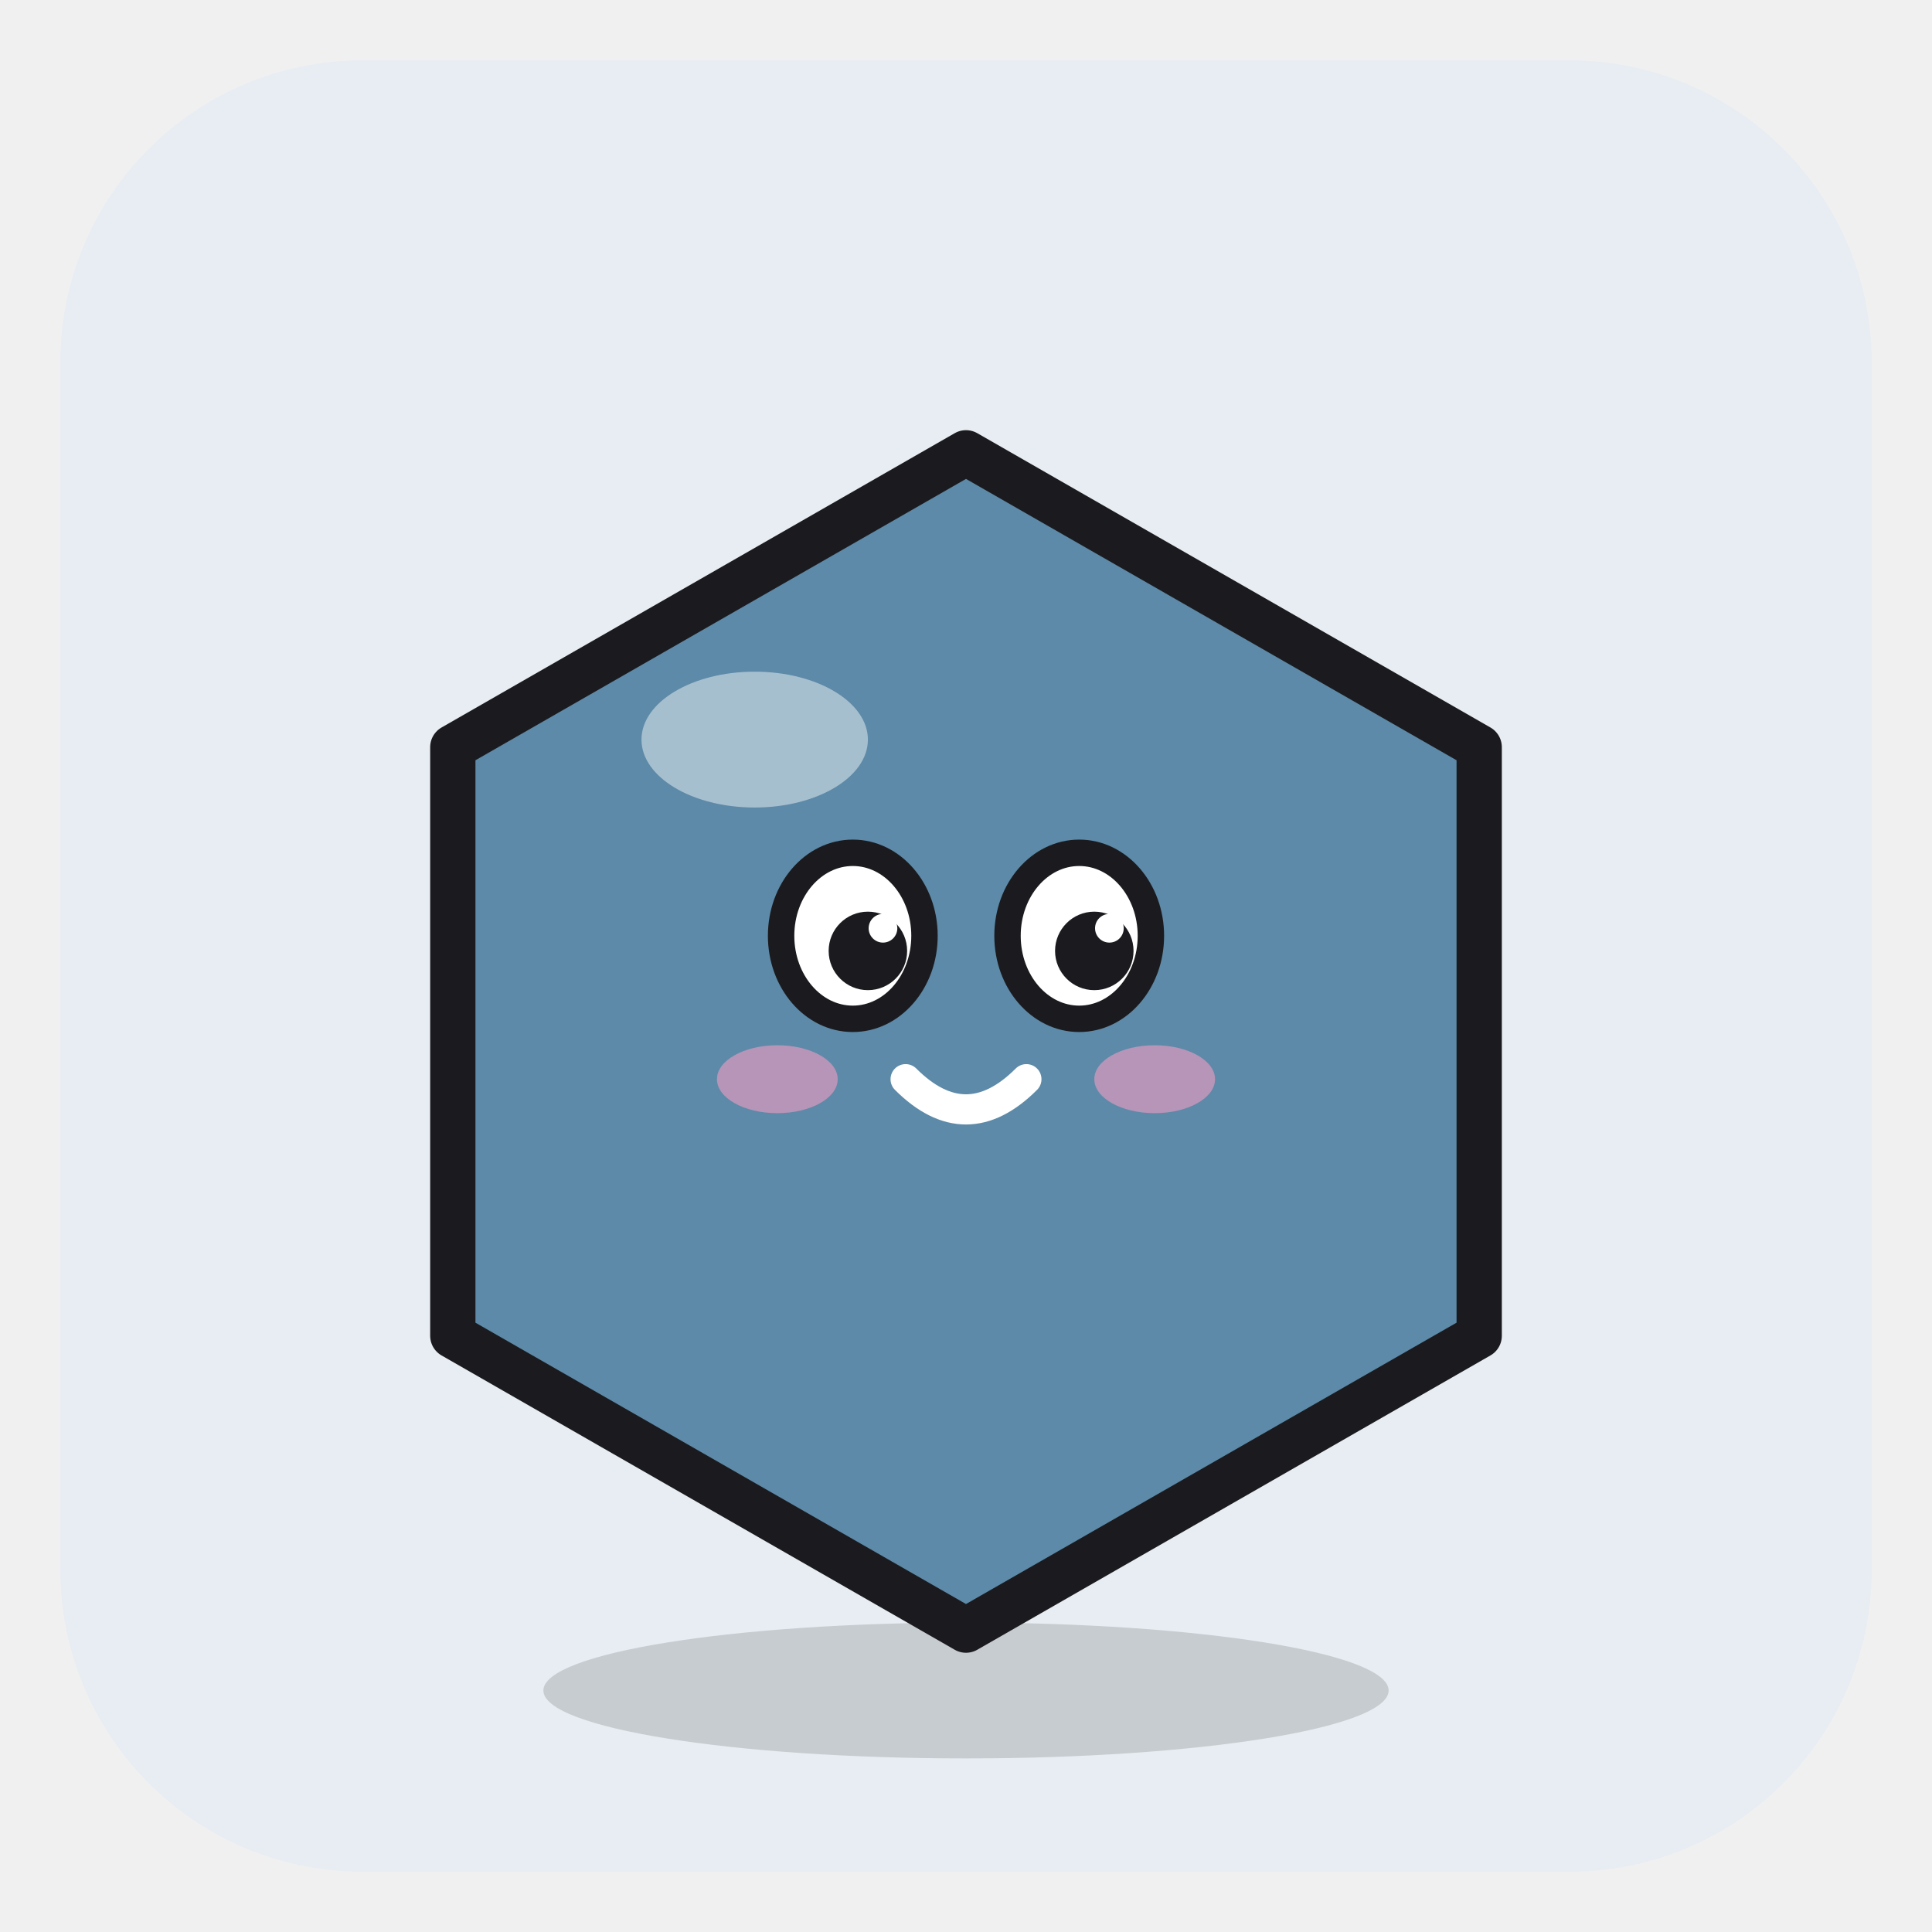
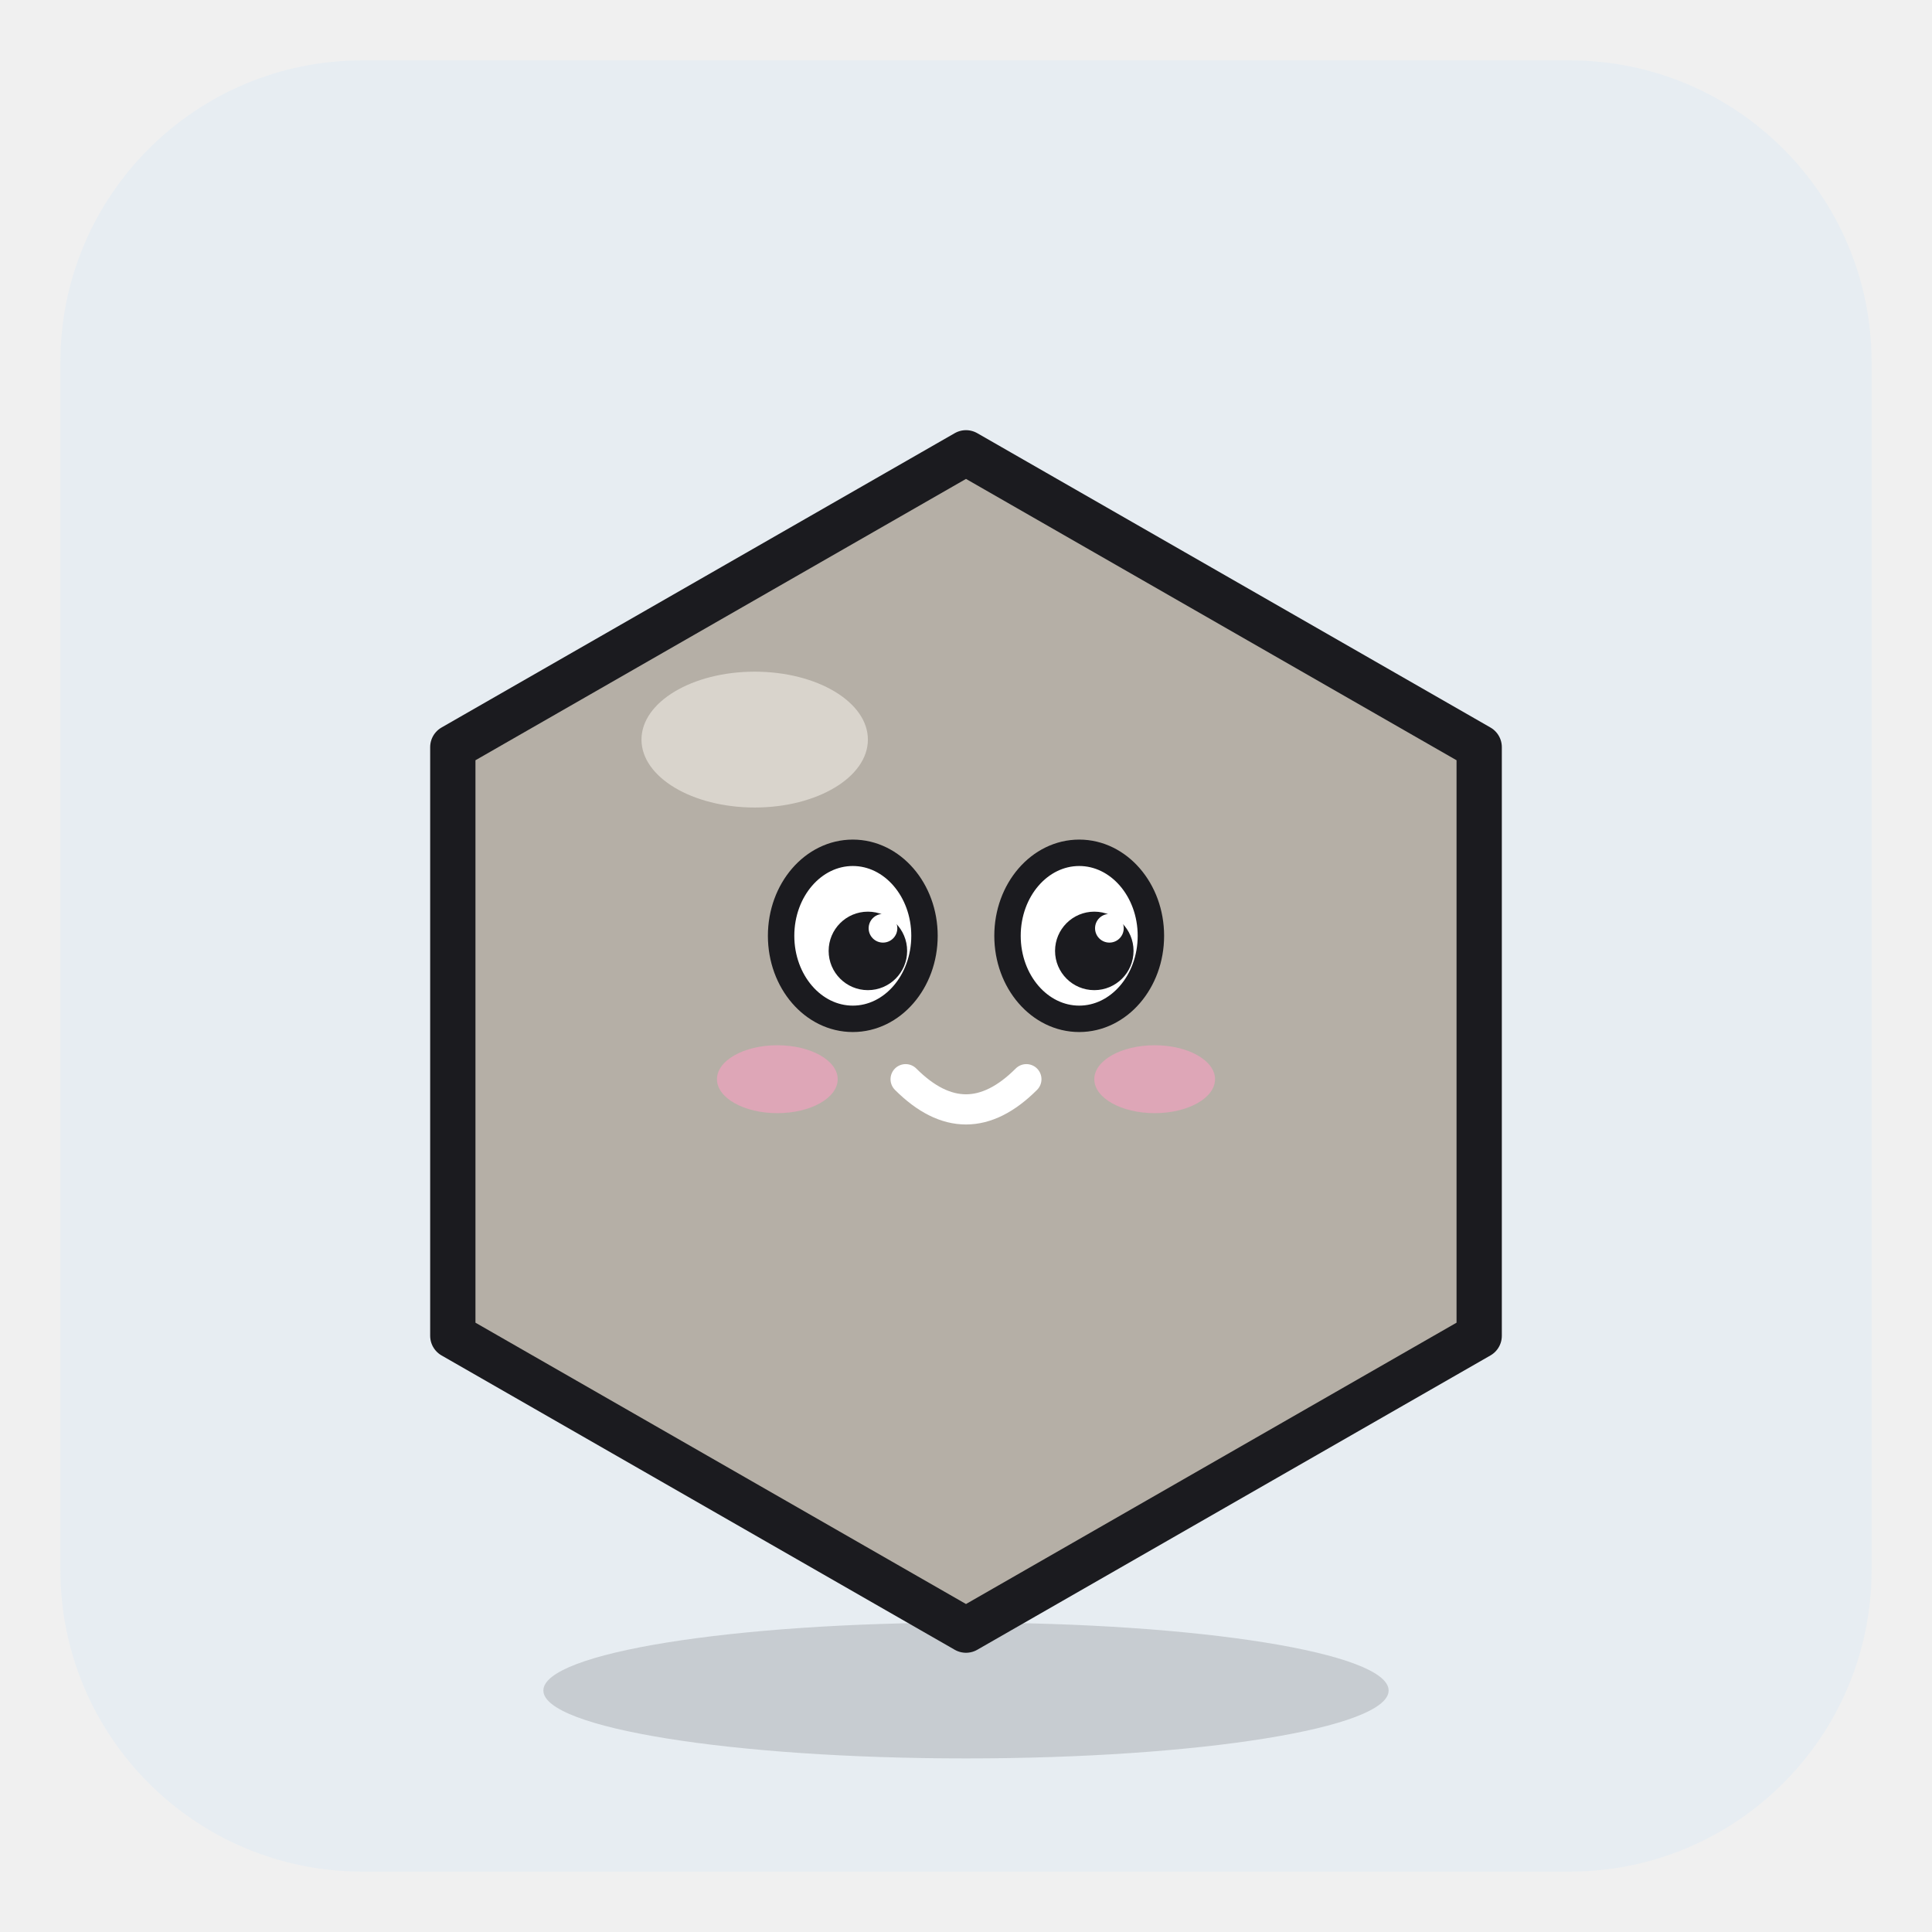
<svg xmlns="http://www.w3.org/2000/svg" viewBox="0 0 256 256" role="img" aria-labelledby="t">
  <rect x="8" y="8" width="240" height="240" rx="40" fill="#E7EDF2" />
  <ellipse cx="128" cy="224" rx="56" ry="9" fill="#000" opacity="0.14" />
  <g stroke="#1B1B1F" stroke-width="6" stroke-linejoin="round" stroke-linecap="round">
-     <path d="M128 60 L196 99 L196 177 L128 216 L60 177 L60 99 Z" fill="#5D8AA8" />
+     <path d="M128 60 L196 99 L196 177 L128 216 L60 177 L60 99 Z" fill="#B5AFA6" />
  </g>
-   <ellipse cx="100" cy="98" rx="15" ry="9" fill="#A6BFCF" />
+   <ellipse cx="100" cy="98" rx="15" ry="9" fill="#D9D4CC" />
  <ellipse cx="103" cy="143" rx="8" ry="4.5" fill="#FF9EC4" opacity="0.55" />
  <ellipse cx="153" cy="143" rx="8" ry="4.5" fill="#FF9EC4" opacity="0.55" />
  <g stroke="#1B1B1F" stroke-width="3.5">
    <ellipse cx="113" cy="124" rx="9.5" ry="11" fill="#FFFFFF" />
    <ellipse cx="143" cy="124" rx="9.5" ry="11" fill="#FFFFFF" />
  </g>
  <circle cx="115" cy="126" r="5.2" fill="#1B1B1F" />
  <circle cx="145" cy="126" r="5.2" fill="#1B1B1F" />
  <circle cx="117" cy="123" r="1.9" fill="#FFFFFF" />
  <circle cx="147" cy="123" r="1.9" fill="#FFFFFF" />
  <path d="M120 143 Q128 151 136 143" stroke="#FFFFFF" stroke-width="4" stroke-linecap="round" fill="none" />
</svg>
